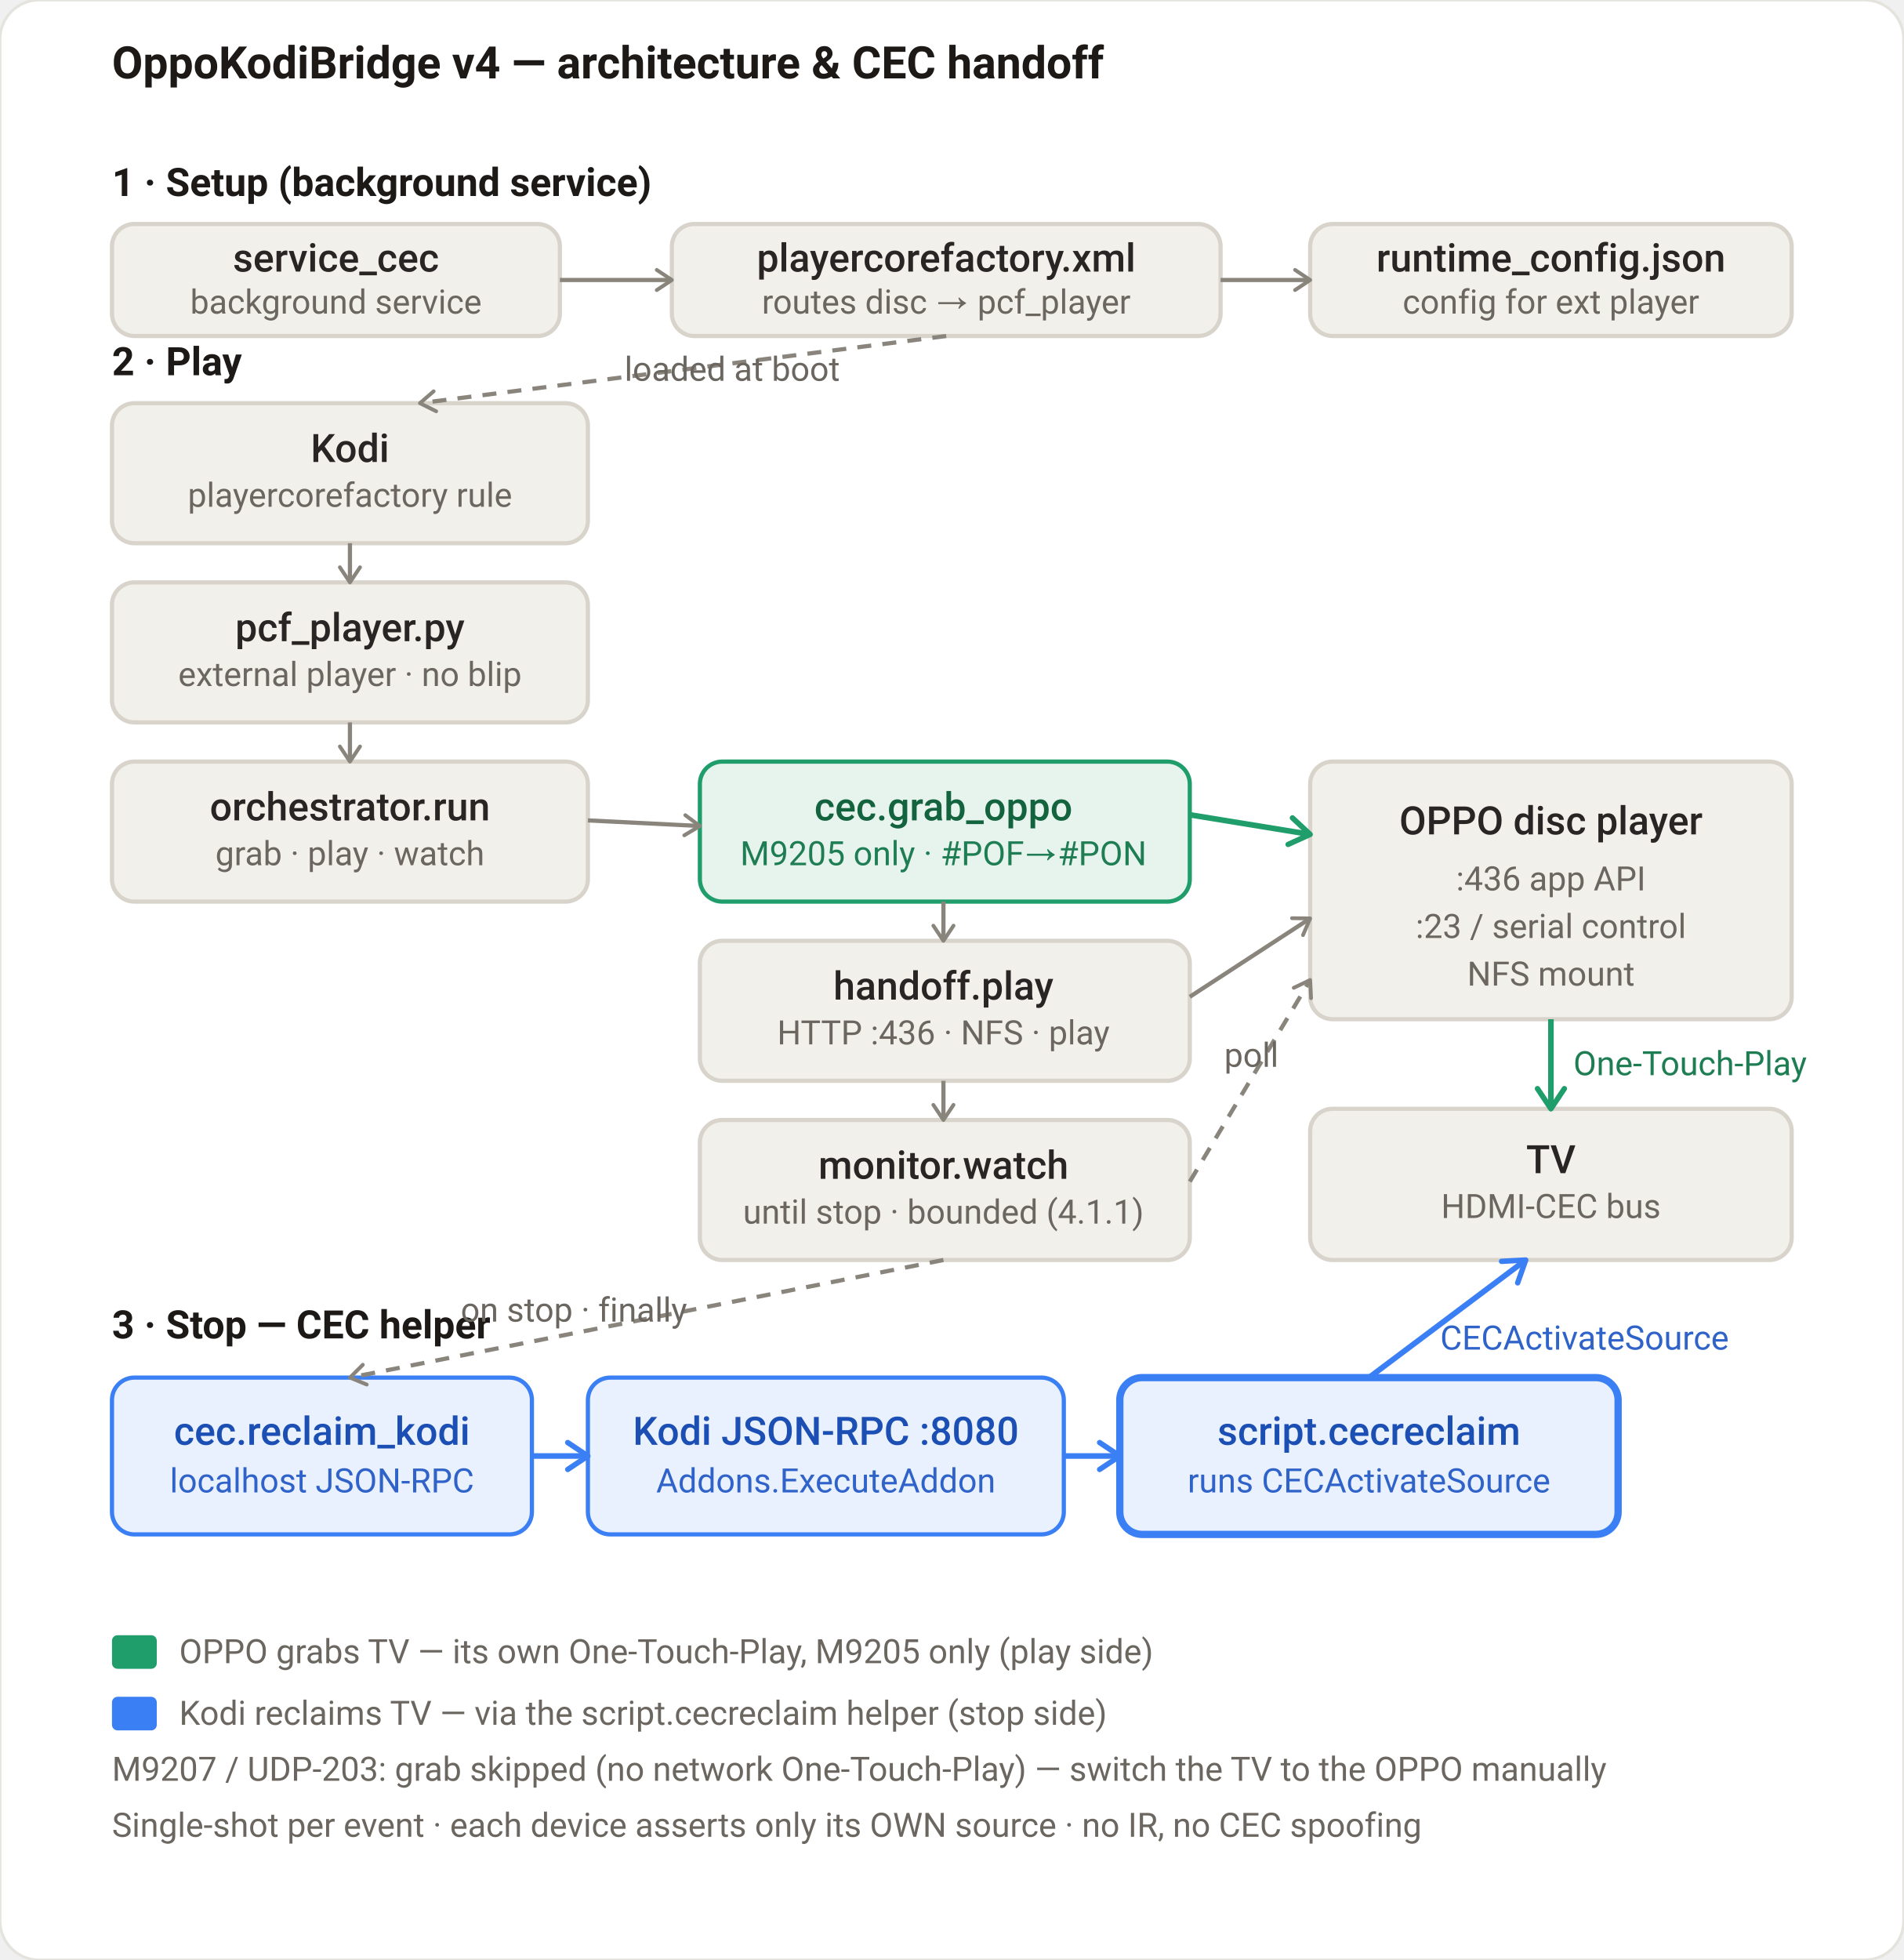
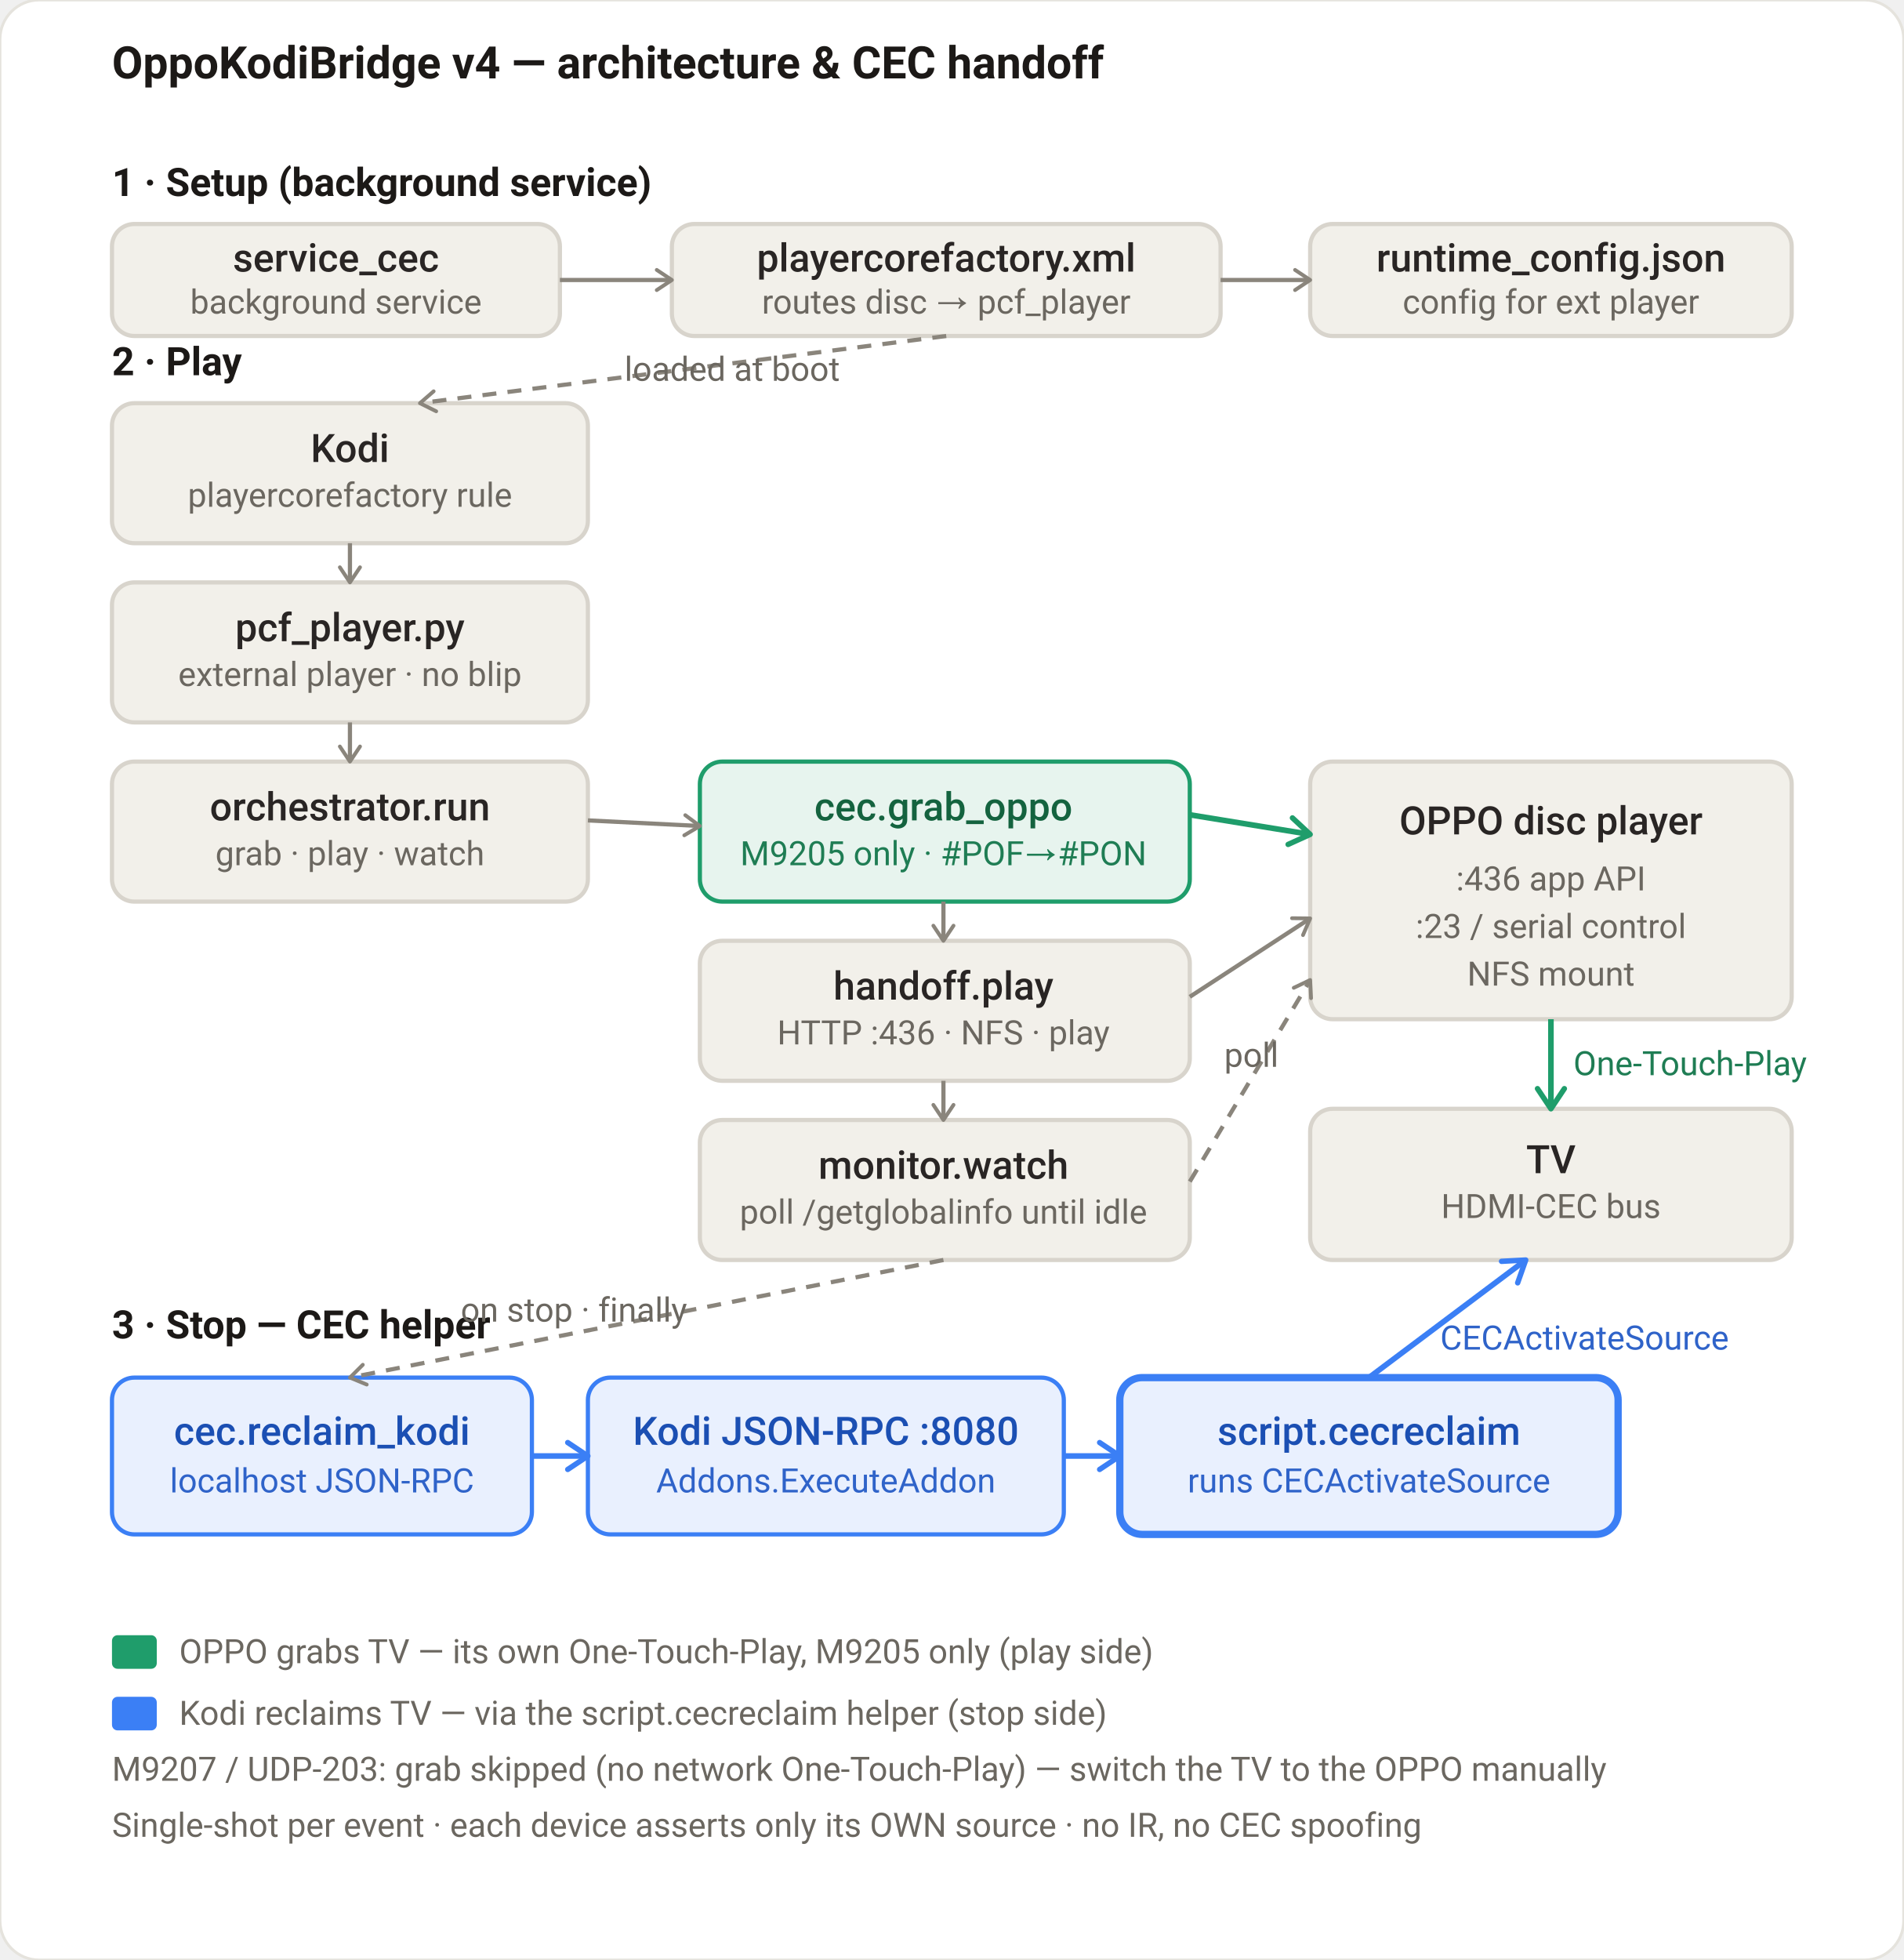
<svg xmlns="http://www.w3.org/2000/svg" width="816" height="840" viewBox="0 0 680 700" role="img">
  <style>
    text{font-family:-apple-system,BlinkMacSystemFont,"Segoe UI",Roboto,Helvetica,Arial,sans-serif}
    .t{font-weight:500;font-size:14px;fill:#292524}
    .ts{font-weight:400;font-size:12px;fill:#6b6760}
    .th{font-weight:600;font-size:14px;fill:#1c1917}
    .tg{fill:#14633f}.tgs{fill:#1f7d54}.tb{fill:#1b4fb3}.tbs{fill:#2f63c9}
    .box{fill:#f2f0ea;stroke:#d8d4cc;stroke-width:1.5}
    .grab{fill:#e7f4ee;stroke:#1f9d6b;stroke-width:1.5}
    .recl{fill:#e9f0fe;stroke:#3b7ff5;stroke-width:1.5}
    .emph{stroke-width:2.6}
    .a{stroke:#8a857c;stroke-width:1.5;fill:none}
    .ag{stroke:#1f9d6b;stroke-width:2;fill:none}
    .ab{stroke:#3b7ff5;stroke-width:2;fill:none}
    .dash{stroke-dasharray:5 4}
  </style>
  <defs>
    <marker id="aN" viewBox="0 0 10 10" refX="8" refY="5" markerWidth="6" markerHeight="6" orient="auto-start-reverse">
      <path d="M2 1L8 5L2 9" fill="none" stroke="#8a857c" stroke-width="1.5" stroke-linecap="round" stroke-linejoin="round" />
    </marker>
    <marker id="aG" viewBox="0 0 10 10" refX="8" refY="5" markerWidth="6" markerHeight="6" orient="auto-start-reverse">
      <path d="M2 1L8 5L2 9" fill="none" stroke="#1f9d6b" stroke-width="1.6" stroke-linecap="round" stroke-linejoin="round" />
    </marker>
    <marker id="aB" viewBox="0 0 10 10" refX="8" refY="5" markerWidth="6" markerHeight="6" orient="auto-start-reverse">
      <path d="M2 1L8 5L2 9" fill="none" stroke="#3b7ff5" stroke-width="1.6" stroke-linecap="round" stroke-linejoin="round" />
    </marker>
  </defs>
  <rect x="0" y="0" width="680" height="700" rx="14" fill="#ffffff" stroke="#e5e3dd" stroke-width="1" />
  <text class="th" x="40" y="28" style="font-size:16px">OppoKodiBridge v4 — architecture &amp; CEC handoff</text>
  <g transform="translate(0,36)">
    <text class="th" x="40" y="34">1 · Setup (background service)</text>
    <text class="th" x="40" y="98">2 · Play</text>
    <text class="th" x="40" y="442">3 · Stop — CEC helper</text>
    <g>
      <rect class="box" x="40" y="44" width="160" height="40" rx="8" />
      <text class="t" x="120" y="61" text-anchor="middle">service_cec</text>
      <text class="ts" x="120" y="76" text-anchor="middle">background service</text>
    </g>
    <g>
      <rect class="box" x="240" y="44" width="196" height="40" rx="8" />
      <text class="t" x="338" y="61" text-anchor="middle">playercorefactory.xml</text>
      <text class="ts" x="338" y="76" text-anchor="middle">routes disc → pcf_player</text>
    </g>
    <g>
      <rect class="box" x="468" y="44" width="172" height="40" rx="8" />
      <text class="t" x="554" y="61" text-anchor="middle">runtime_config.json</text>
      <text class="ts" x="554" y="76" text-anchor="middle">config for ext player</text>
    </g>
    <line class="a" x1="200" y1="64" x2="240" y2="64" marker-end="url(#aN)" />
    <line class="a" x1="436" y1="64" x2="468" y2="64" marker-end="url(#aN)" />
    <g>
      <rect class="box" x="40" y="108" width="170" height="50" rx="8" />
      <text class="t" x="125" y="129" text-anchor="middle">Kodi</text>
      <text class="ts" x="125" y="145" text-anchor="middle">playercorefactory rule</text>
    </g>
    <g>
      <rect class="box" x="40" y="172" width="170" height="50" rx="8" />
      <text class="t" x="125" y="193" text-anchor="middle">pcf_player.py</text>
      <text class="ts" x="125" y="209" text-anchor="middle">external player · no blip</text>
    </g>
    <g>
      <rect class="box" x="40" y="236" width="170" height="50" rx="8" />
      <text class="t" x="125" y="257" text-anchor="middle">orchestrator.run</text>
      <text class="ts" x="125" y="273" text-anchor="middle">grab · play · watch</text>
    </g>
    <line class="a" x1="125" y1="158" x2="125" y2="172" marker-end="url(#aN)" />
    <line class="a" x1="125" y1="222" x2="125" y2="236" marker-end="url(#aN)" />
    <line class="a dash" x1="338" y1="84" x2="150" y2="108" marker-end="url(#aN)" />
    <text class="ts" x="300" y="100" text-anchor="end">loaded at boot</text>
    <g>
      <rect class="grab" x="250" y="236" width="175" height="50" rx="8" />
      <text class="t tg" x="337" y="257" text-anchor="middle">cec.grab_oppo</text>
      <text class="ts tgs" x="337" y="273" text-anchor="middle">M9205 only · #POF→#PON</text>
    </g>
    <g>
      <rect class="box" x="250" y="300" width="175" height="50" rx="8" />
      <text class="t" x="337" y="321" text-anchor="middle">handoff.play</text>
      <text class="ts" x="337" y="337" text-anchor="middle">HTTP :436 · NFS · play</text>
    </g>
    <g>
      <rect class="box" x="250" y="364" width="175" height="50" rx="8" />
      <text class="t" x="337" y="385" text-anchor="middle">monitor.watch</text>
-       <text class="ts" x="337" y="401" text-anchor="middle">until stop · bounded (4.1.1)</text>
+       <text class="ts" x="337" y="401" text-anchor="middle">poll /getglobalinfo until idle</text>
    </g>
    <line class="a" x1="210" y1="257" x2="250" y2="259" marker-end="url(#aN)" />
    <line class="a" x1="337" y1="286" x2="337" y2="300" marker-end="url(#aN)" />
    <line class="a" x1="337" y1="350" x2="337" y2="364" marker-end="url(#aN)" />
    <g>
      <rect class="box" x="468" y="236" width="172" height="92" rx="8" />
      <text class="t" x="554" y="262" text-anchor="middle">OPPO disc player</text>
      <text class="ts" x="554" y="282" text-anchor="middle">:436 app API</text>
      <text class="ts" x="554" y="299" text-anchor="middle">:23 / serial control</text>
      <text class="ts" x="554" y="316" text-anchor="middle">NFS mount</text>
    </g>
    <g>
      <rect class="box" x="468" y="360" width="172" height="54" rx="8" />
      <text class="t" x="554" y="383" text-anchor="middle">TV</text>
      <text class="ts" x="554" y="399" text-anchor="middle">HDMI-CEC bus</text>
    </g>
    <line class="ag" x1="425" y1="255" x2="468" y2="262" marker-end="url(#aG)" />
    <line class="a" x1="425" y1="320" x2="468" y2="292" marker-end="url(#aN)" />
    <line class="a dash" x1="425" y1="386" x2="468" y2="314" marker-end="url(#aN)" />
    <text class="ts" x="447" y="345" text-anchor="middle">poll</text>
    <line class="ag" x1="554" y1="328" x2="554" y2="360" marker-end="url(#aG)" />
    <text class="ts tgs" x="562" y="348" text-anchor="start">One-Touch-Play</text>
    <g>
      <rect class="recl" x="40" y="456" width="150" height="56" rx="8" />
      <text class="t tb" x="115" y="480" text-anchor="middle">cec.reclaim_kodi</text>
      <text class="ts tbs" x="115" y="497" text-anchor="middle">localhost JSON-RPC</text>
    </g>
    <g>
      <rect class="recl" x="210" y="456" width="170" height="56" rx="8" />
      <text class="t tb" x="295" y="480" text-anchor="middle">Kodi JSON-RPC :8080</text>
      <text class="ts tbs" x="295" y="497" text-anchor="middle">Addons.ExecuteAddon</text>
    </g>
    <g>
      <rect class="recl emph" x="400" y="456" width="178" height="56" rx="8" />
      <text class="t tb" x="489" y="480" text-anchor="middle">script.cecreclaim</text>
      <text class="ts tbs" x="489" y="497" text-anchor="middle">runs CECActivateSource</text>
    </g>
    <line class="ab" x1="190" y1="484" x2="210" y2="484" marker-end="url(#aB)" />
    <line class="ab" x1="380" y1="484" x2="400" y2="484" marker-end="url(#aB)" />
    <line class="a dash" x1="337" y1="414" x2="125" y2="456" marker-end="url(#aN)" />
    <text class="ts" x="205" y="436" text-anchor="middle">on stop · finally</text>
    <line class="ab" x1="489" y1="456" x2="545" y2="414" marker-end="url(#aB)" />
    <text class="ts tbs" x="566" y="446" text-anchor="middle">CECActivateSource</text>
    <rect x="40" y="548" width="16" height="12" rx="2" fill="#1f9d6b" />
    <text class="ts" x="64" y="558" text-anchor="start">OPPO grabs TV — its own One-Touch-Play, M9205 only (play side)</text>
    <rect x="40" y="570" width="16" height="12" rx="2" fill="#3b7ff5" />
    <text class="ts" x="64" y="580" text-anchor="start">Kodi reclaims TV — via the script.cecreclaim helper (stop side)</text>
    <text class="ts" x="40" y="600" text-anchor="start">M9207 / UDP-203: grab skipped (no network One-Touch-Play) — switch the TV to the OPPO manually</text>
    <text class="ts" x="40" y="620" text-anchor="start">Single-shot per event · each device asserts only its OWN source · no IR, no CEC spoofing</text>
  </g>
</svg>
